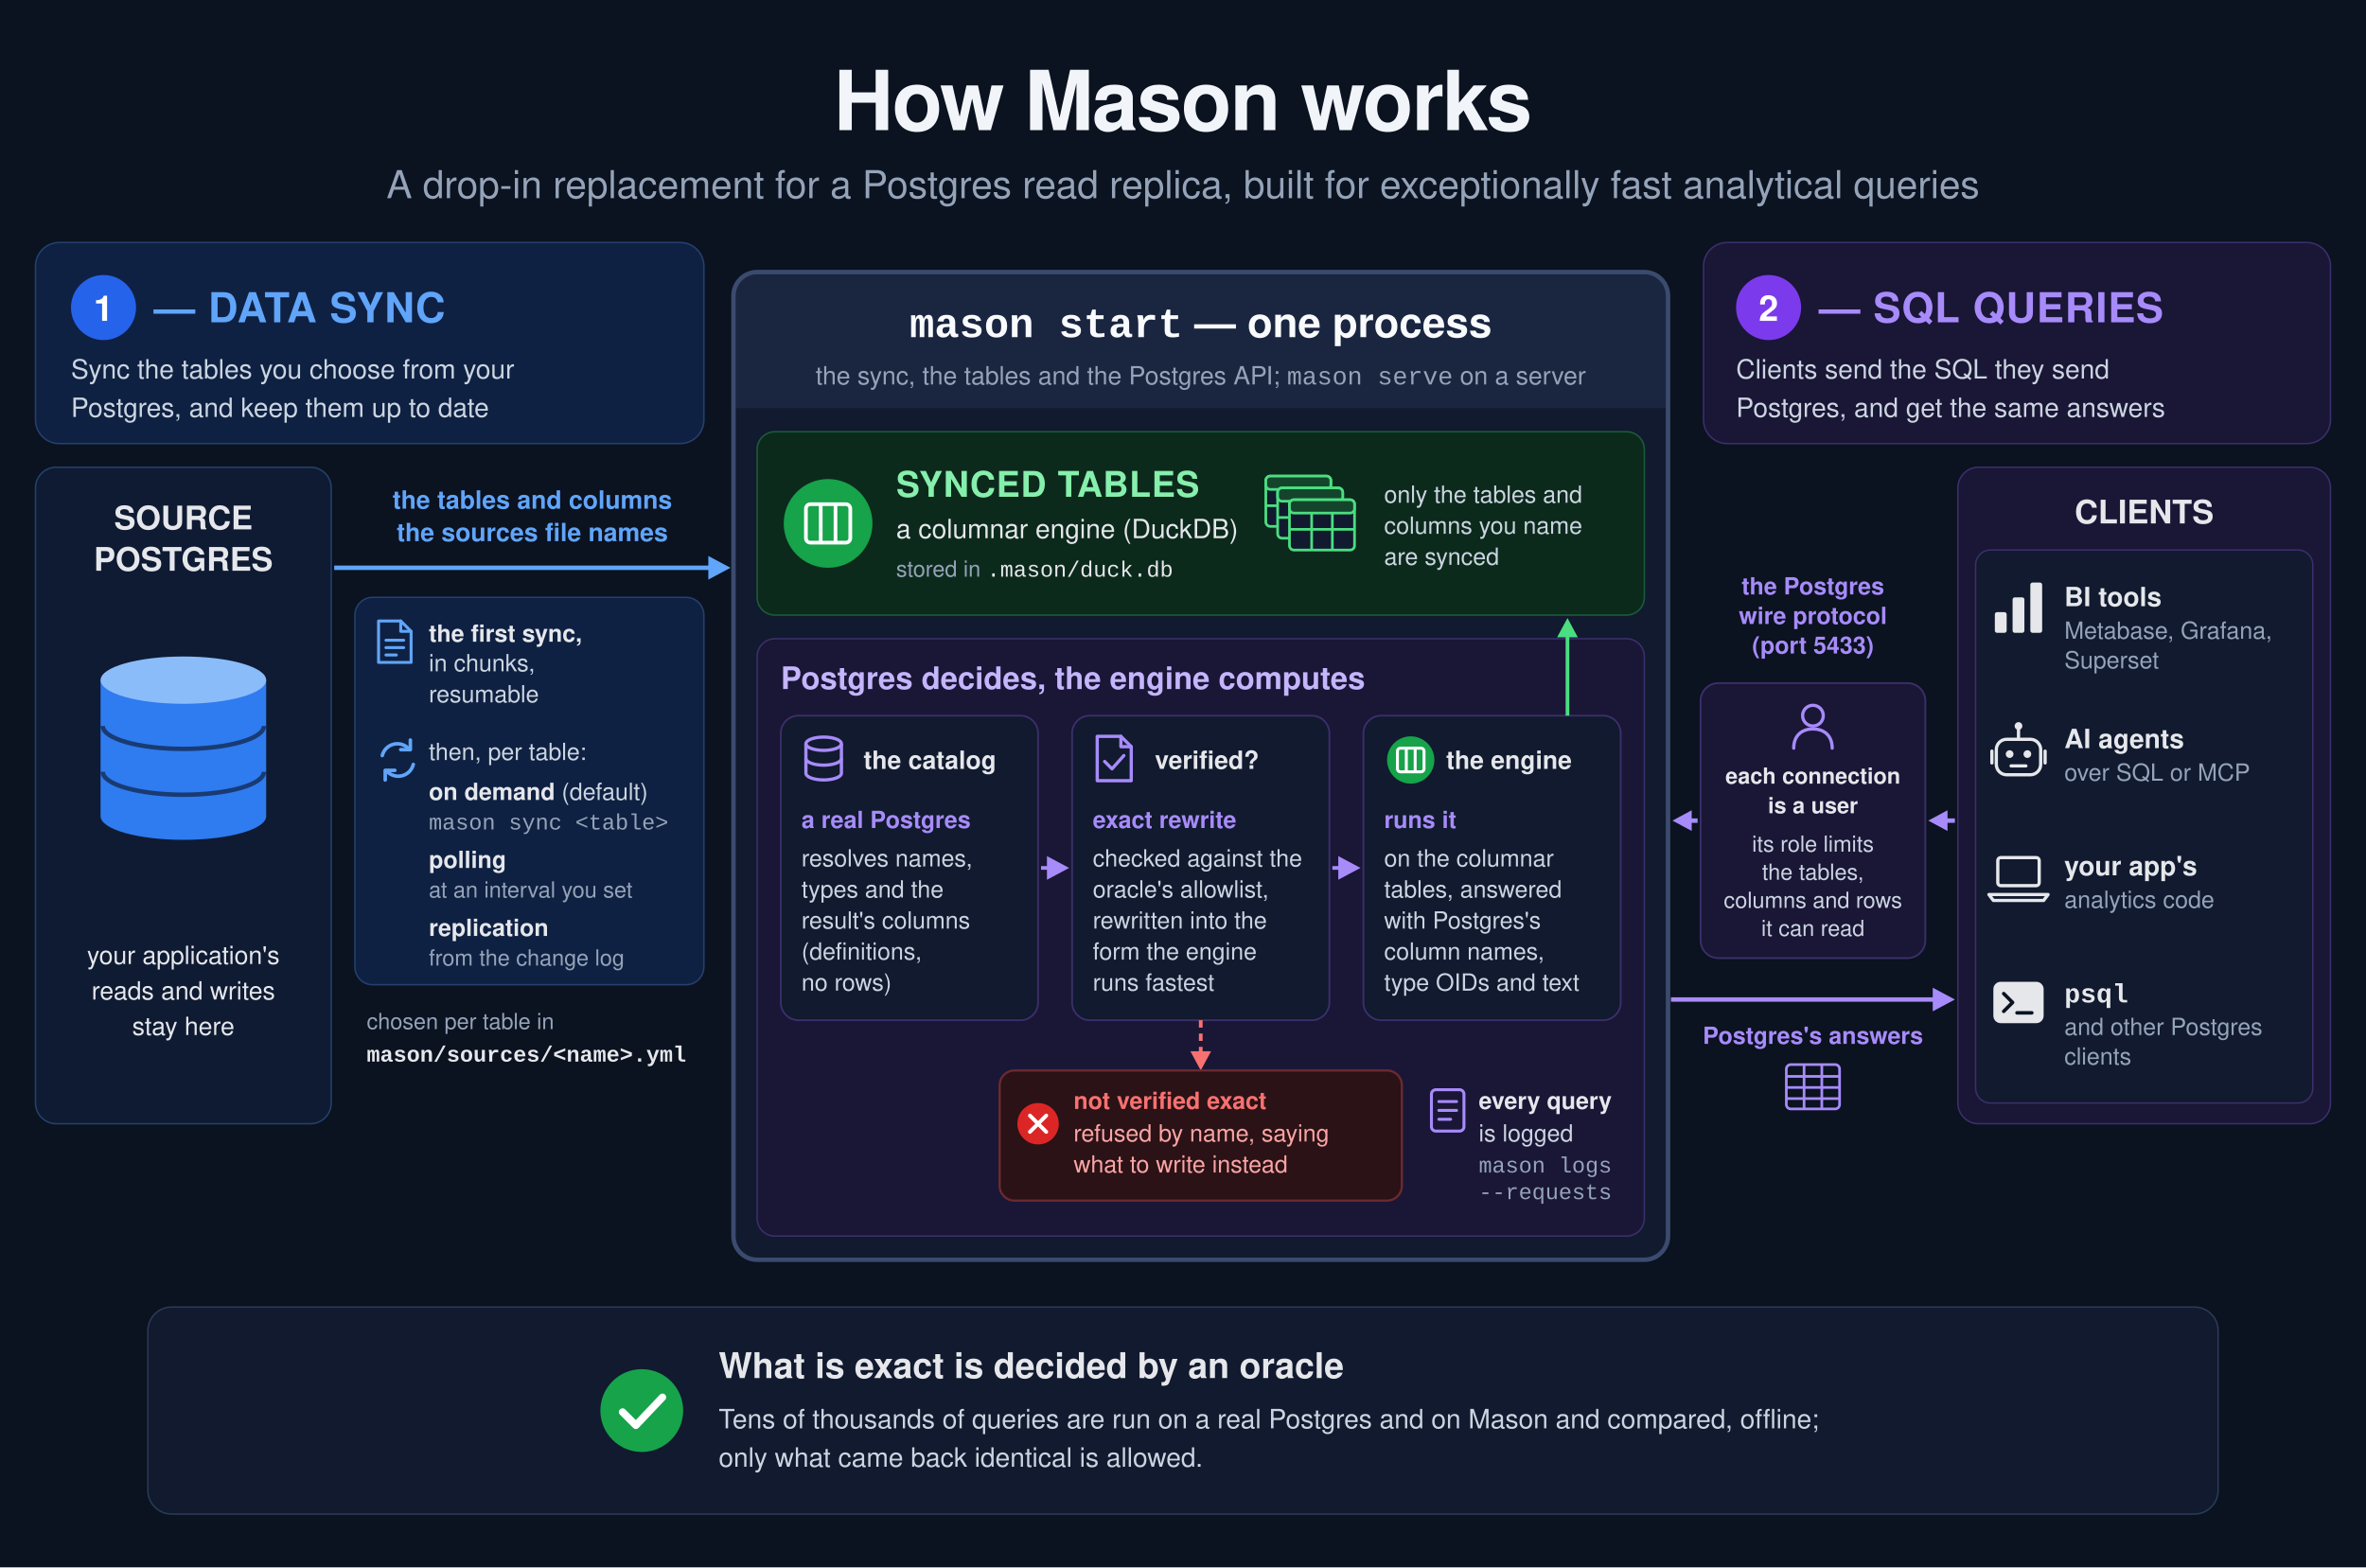
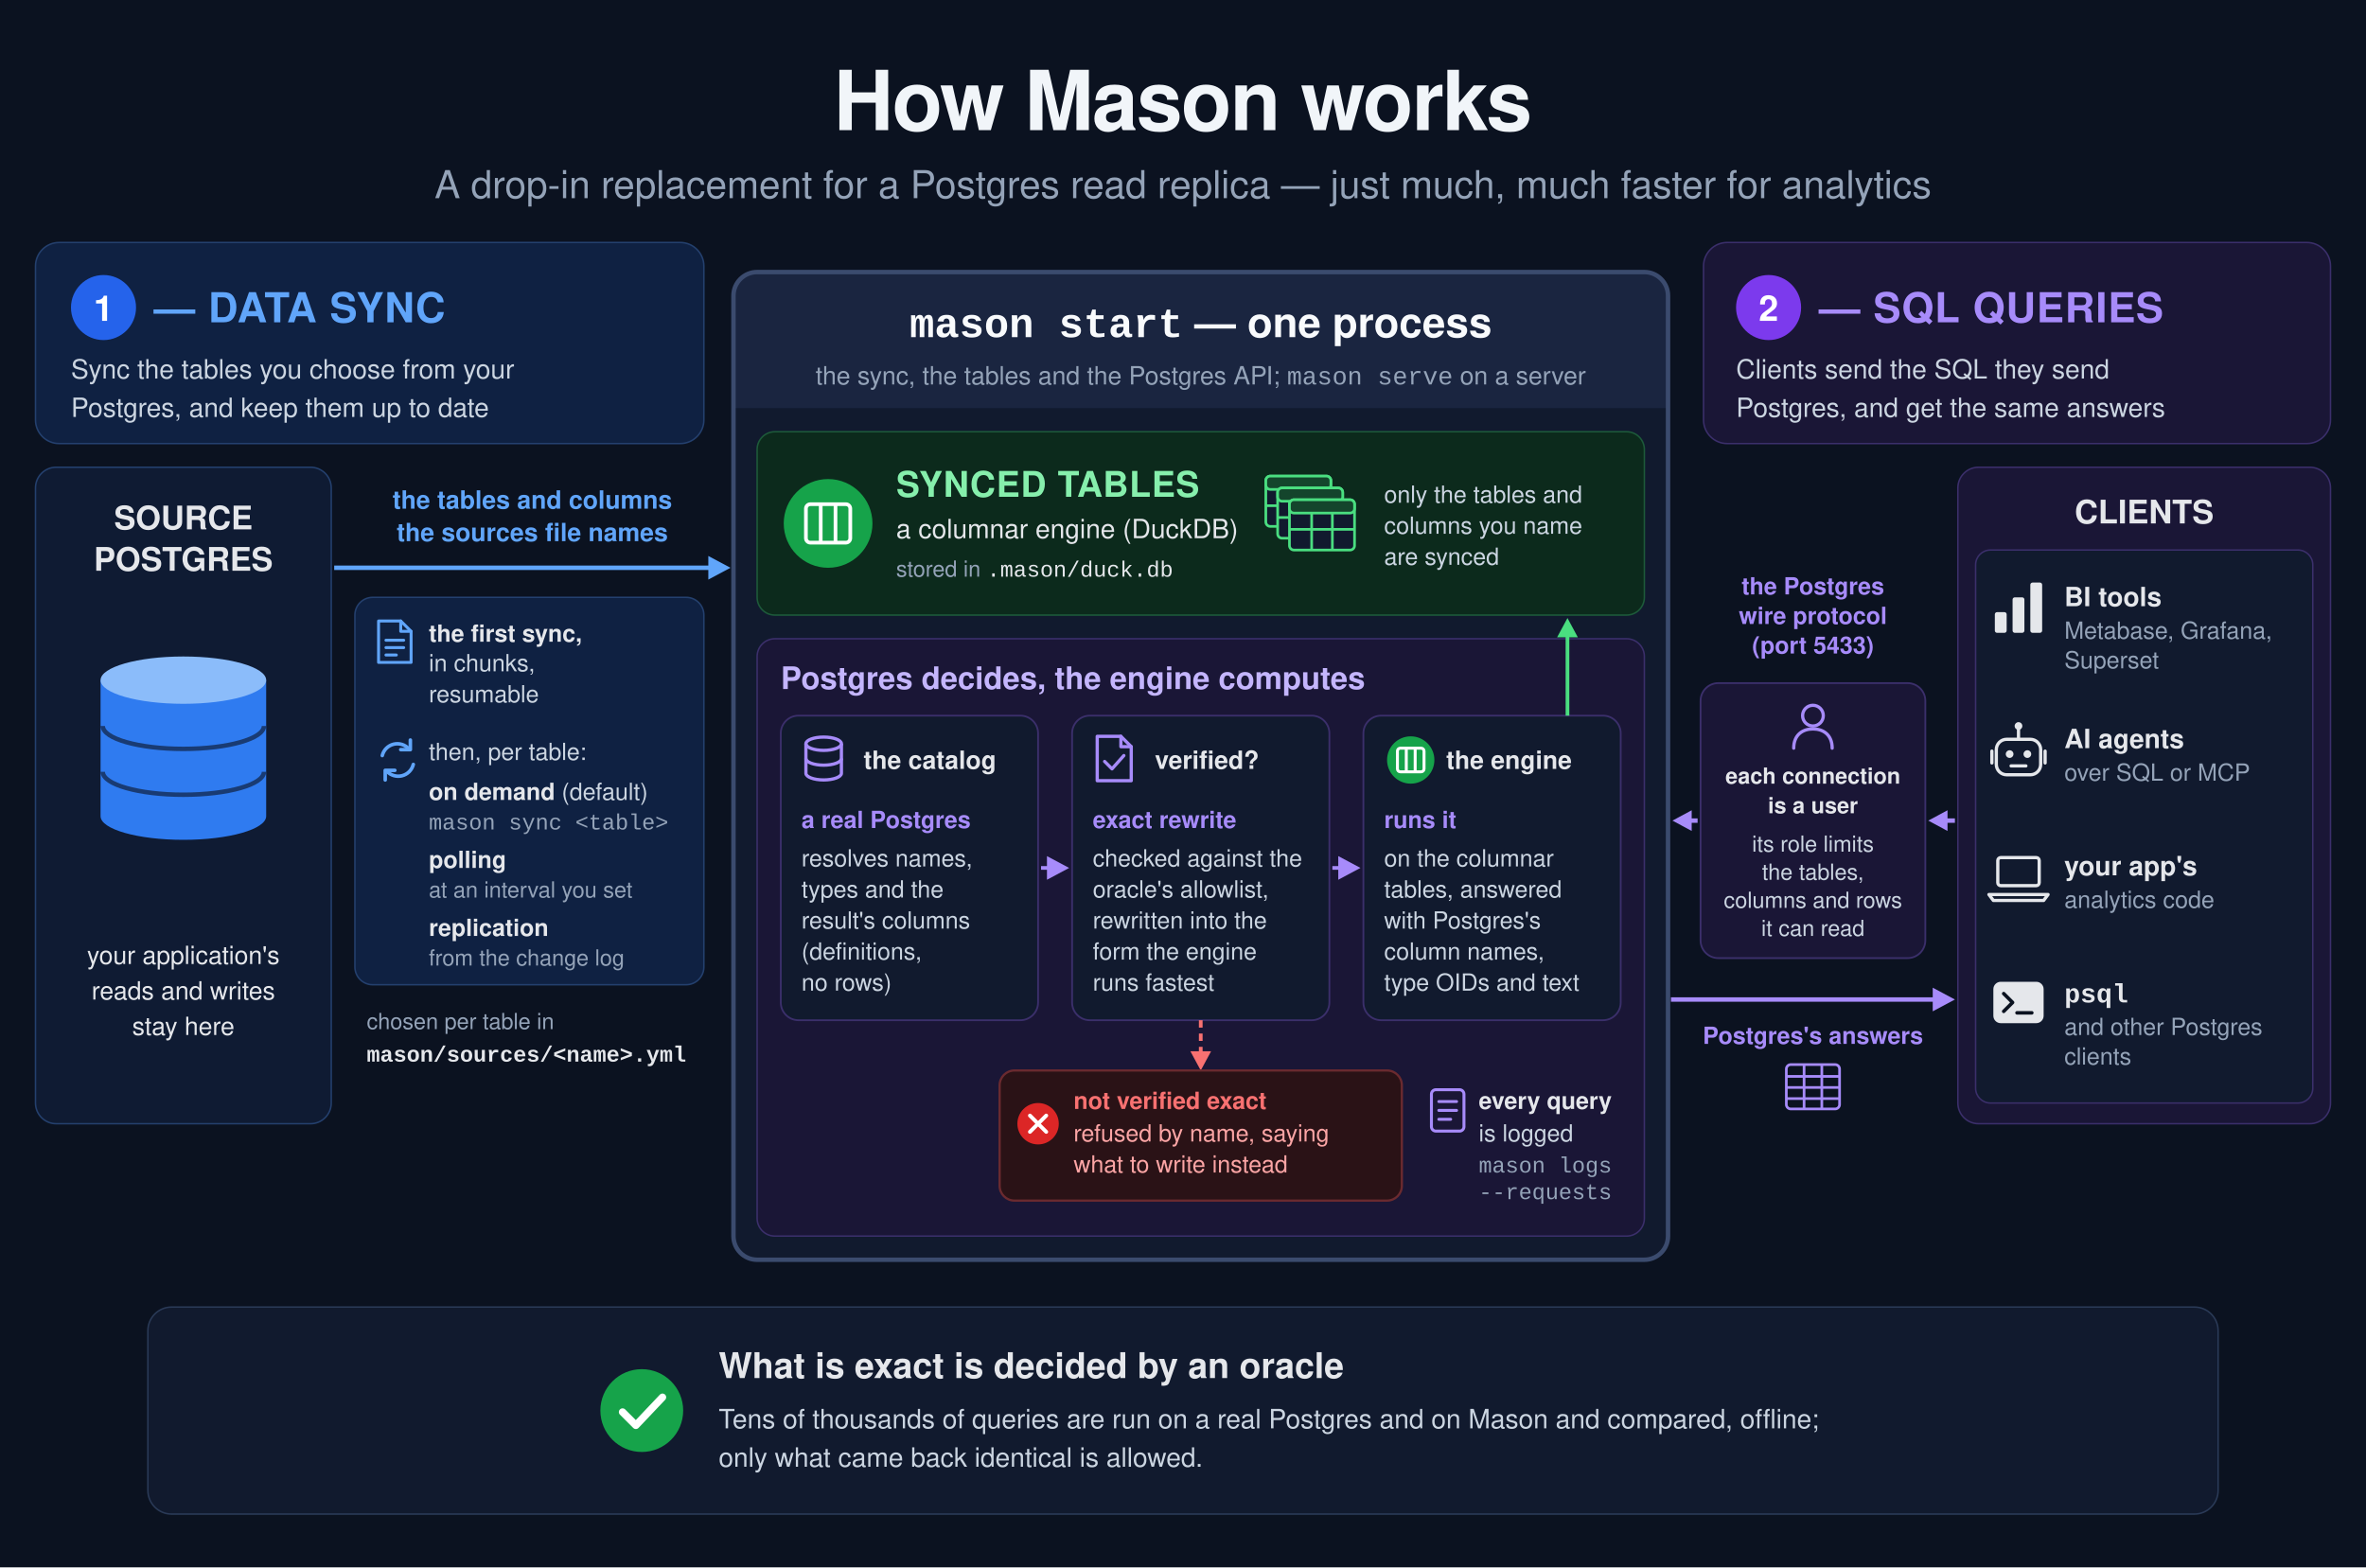
<svg xmlns="http://www.w3.org/2000/svg" version="1.1" width="1600" height="1060" viewBox="0 0 1600 1060" font-family="-apple-system, 'Segoe UI', Helvetica, Arial, sans-serif" role="img" aria-labelledby="title desc">
  <rect x="0" y="0" width="1600" height="1060" rx="0" fill="#0b1220" />
  <text x="800" y="88" font-size="56" fill="#f1f5f9" font-weight="800" text-anchor="middle" letter-spacing="-1">How Mason works</text>
-   <text x="800" y="134" font-size="26" fill="#94a3b8" text-anchor="middle">A drop-in replacement for a Postgres read replica, built for exceptionally fast analytical queries</text>
+   <text x="800" y="134" font-size="26" fill="#94a3b8" text-anchor="middle">A drop-in replacement for a Postgres read replica — just much, much faster for analytics</text>
  <rect x="24" y="164" width="452" height="136" rx="16" fill="#0f2142" stroke="#24406e" stroke-width="1" />
  <circle cx="70" cy="208" r="22" fill="#2563eb" />
  <text x="70" y="217" font-size="24" fill="#ffffff" font-weight="700" text-anchor="middle">1</text>
  <text x="104" y="218" font-size="28" fill="#60a5fa" font-weight="800" letter-spacing="0.5">— DATA SYNC</text>
  <text x="48" y="256" font-size="18" fill="#cbd5e1">Sync the tables you choose from your</text>
  <text x="48" y="282" font-size="18" fill="#cbd5e1">Postgres, and keep them up to date</text>
  <rect x="24" y="316" width="200" height="444" rx="14" fill="#0f1b33" stroke="#24406e" stroke-width="1" />
  <text x="124" y="358" font-size="22" fill="#e5e7eb" font-weight="800" text-anchor="middle">SOURCE</text>
  <text x="124" y="386" font-size="22" fill="#e5e7eb" font-weight="800" text-anchor="middle">POSTGRES</text>
  <path d="M68,460 V552 A56,16 0 0 0 180,552 V460 Z" fill="#2f7bf0" />
  <path d="M69.5,491 A54.5,15.5 0 0 0 178.5,491" fill="none" stroke="#0b1220" stroke-width="3" stroke-opacity="0.6" />
  <path d="M69.5,522 A54.5,15.5 0 0 0 178.5,522" fill="none" stroke="#0b1220" stroke-width="3" stroke-opacity="0.6" />
  <ellipse cx="124" cy="460" rx="56" ry="16" fill="#8bbcfa" />
  <text x="124" y="652" font-size="17" fill="#e5e7eb" text-anchor="middle">your application's</text>
  <text x="124" y="676" font-size="17" fill="#e5e7eb" text-anchor="middle">reads and writes</text>
  <text x="124" y="700" font-size="17" fill="#e5e7eb" text-anchor="middle">stay here</text>
  <text x="360" y="344" font-size="17" fill="#60a5fa" font-weight="700" text-anchor="middle">the tables and columns</text>
  <text x="360" y="366" font-size="17" fill="#60a5fa" font-weight="700" text-anchor="middle">the sources file names</text>
  <line x1="226" y1="384" x2="482" y2="384" stroke="#60a5fa" stroke-width="3" />
  <path d="M494,384 L479,376 L479,392 Z" fill="#60a5fa" />
  <rect x="240" y="404" width="236" height="262" rx="12" fill="#0f2142" stroke="#24406e" stroke-width="1" />
  <g transform="translate(256,420)" fill="none" stroke="#60a5fa" stroke-width="2" stroke-linejoin="round" stroke-linecap="round">
    <path d="M0,0 H15 L22,7 V28 H0 Z" />
    <path d="M15,0 V7 H22" />
    <line x1="5" y1="13" x2="17" y2="13" />
    <line x1="5" y1="18" x2="17" y2="18" />
    <line x1="5" y1="23" x2="12" y2="23" />
  </g>
  <text x="290" y="434" font-size="16" fill="#e5e7eb" font-weight="700">the first sync,</text>
  <text x="290" y="454" font-size="16" fill="#cbd5e1">in chunks,</text>
  <text x="290" y="475" font-size="16" fill="#cbd5e1">resumable</text>
  <g transform="translate(255,500)" fill="none" stroke="#60a5fa" stroke-width="2.4" stroke-linecap="round" stroke-linejoin="round">
    <path d="M3.5,11 A10.5,10.5 0 0 1 21.5,6.5" />
    <path d="M22.5,0.5 V7 H16" />
    <path d="M24.5,17 A10.5,10.5 0 0 1 6.5,21.5" />
    <path d="M5.5,27.5 V21 H12" />
  </g>
  <text x="290" y="514" font-size="16" fill="#cbd5e1">then, per table:</text>
  <text x="290" y="541" font-size="16" fill="#cbd5e1">
    <tspan font-weight="700" fill="#e5e7eb">on demand</tspan> (default)</text>
  <text x="290" y="561" font-size="15" fill="#94a3b8" font-family="ui-monospace, SFMono-Regular, Menlo, Consolas, 'Liberation Mono', monospace">mason sync &lt;table&gt;</text>
  <text x="290" y="587" font-size="16" fill="#e5e7eb" font-weight="700">polling</text>
  <text x="290" y="607" font-size="15" fill="#94a3b8">at an interval you set</text>
  <text x="290" y="633" font-size="16" fill="#e5e7eb" font-weight="700">replication</text>
  <text x="290" y="653" font-size="15" fill="#94a3b8">from the change log</text>
  <text x="248" y="696" font-size="15" fill="#94a3b8">chosen per table in</text>
  <text x="248" y="718" font-size="15" fill="#e5e7eb" font-weight="600" font-family="ui-monospace, SFMono-Regular, Menlo, Consolas, 'Liberation Mono', monospace">mason/sources/&lt;name&gt;.yml</text>
  <rect x="496" y="184" width="632" height="668" rx="16" fill="#111a2e" />
  <path d="M496,276 V200 A16,16 0 0 1 512,184 H1112 A16,16 0 0 1 1128,200 V276 Z" fill="#1a2540" />
  <rect x="496" y="184" width="632" height="668" rx="16" fill="none" stroke="#3b4b6e" stroke-width="3" />
  <text x="812" y="228" font-size="28" fill="#f8fafc" font-weight="800" text-anchor="middle">
    <tspan font-family="ui-monospace, SFMono-Regular, Menlo, Consolas, 'Liberation Mono', monospace" font-weight="700">mason start</tspan> — one process</text>
  <text x="812" y="260" font-size="17" fill="#94a3b8" text-anchor="middle">the sync, the tables and the Postgres API; <tspan font-family="ui-monospace, SFMono-Regular, Menlo, Consolas, 'Liberation Mono', monospace">mason serve</tspan> on a server</text>
  <rect x="512" y="292" width="600" height="124" rx="12" fill="#0c2a1c" stroke="#1d5a3a" stroke-width="1" />
  <circle cx="560" cy="354" r="30" fill="#16a34a" />
  <g fill="none" stroke="#ffffff" stroke-width="2.5" stroke-linejoin="round">
    <rect x="545" y="341" width="30" height="26" rx="3" />
    <line x1="555" y1="341" x2="555" y2="367" />
    <line x1="565" y1="341" x2="565" y2="367" />
  </g>
  <text x="606" y="336" font-size="24" fill="#86efac" font-weight="800" letter-spacing="0.5">SYNCED TABLES</text>
  <text x="606" y="364" font-size="18" fill="#e5e7eb">a columnar engine (DuckDB)</text>
  <text x="606" y="390" font-size="15" fill="#94a3b8">stored in <tspan font-family="ui-monospace, SFMono-Regular, Menlo, Consolas, 'Liberation Mono', monospace" fill="#e5e7eb">.mason/duck.db</tspan>
  </text>
  <g fill="none" stroke="#4ade80" stroke-width="1.8" stroke-linejoin="round">
    <rect x="856" y="322" width="44" height="34" rx="3" fill="#111a2e" />
    <rect x="856" y="322" width="44" height="9" rx="3" fill="#14452c" />
    <line x1="856" y1="342" x2="900" y2="342" />
    <line x1="871" y1="331" x2="871" y2="356" />
    <line x1="885" y1="331" x2="885" y2="356" />
  </g>
  <g fill="none" stroke="#4ade80" stroke-width="1.8" stroke-linejoin="round">
    <rect x="864" y="330" width="44" height="34" rx="3" fill="#111a2e" />
    <rect x="864" y="330" width="44" height="9" rx="3" fill="#14452c" />
    <line x1="864" y1="350" x2="908" y2="350" />
    <line x1="879" y1="339" x2="879" y2="364" />
    <line x1="893" y1="339" x2="893" y2="364" />
  </g>
  <g fill="none" stroke="#4ade80" stroke-width="1.8" stroke-linejoin="round">
    <rect x="872" y="338" width="44" height="34" rx="3" fill="#111a2e" />
    <rect x="872" y="338" width="44" height="9" rx="3" fill="#14452c" />
    <line x1="872" y1="358" x2="916" y2="358" />
    <line x1="887" y1="347" x2="887" y2="372" />
    <line x1="901" y1="347" x2="901" y2="372" />
  </g>
  <text x="936" y="340" font-size="16" fill="#cbd5e1">only the tables and</text>
  <text x="936" y="361" font-size="16" fill="#cbd5e1">columns you name</text>
  <text x="936" y="382" font-size="16" fill="#cbd5e1">are synced</text>
  <rect x="512" y="432" width="600" height="404" rx="12" fill="#1a1636" stroke="#3b2f6b" stroke-width="1" />
  <text x="528" y="466" font-size="21" fill="#c4b5fd" font-weight="800">Postgres decides, the engine computes</text>
  <rect x="528" y="484" width="174" height="206" rx="12" fill="#111a2e" stroke="#3b2f6b" stroke-width="1.2" />
  <rect x="725" y="484" width="174" height="206" rx="12" fill="#111a2e" stroke="#3b2f6b" stroke-width="1.2" />
  <rect x="922" y="484" width="174" height="206" rx="12" fill="#111a2e" stroke="#3b2f6b" stroke-width="1.2" />
  <g transform="translate(544,498)" fill="none" stroke="#a78bfa" stroke-width="2.2">
    <ellipse cx="13" cy="5" rx="12" ry="4.5" />
    <path d="M1,5 V25 A12,4.5 0 0 0 25,25 V5" />
    <path d="M1,15 A12,4.5 0 0 0 25,15" />
  </g>
  <text x="584" y="520" font-size="17" fill="#e5e7eb" font-weight="800">the catalog</text>
  <text x="542" y="560" font-size="16" fill="#a78bfa" font-weight="700">a real Postgres</text>
  <text x="542" y="586" font-size="16" fill="#cbd5e1">resolves names,</text>
  <text x="542" y="607" font-size="16" fill="#cbd5e1">types and the</text>
  <text x="542" y="628" font-size="16" fill="#cbd5e1">result's columns</text>
  <text x="542" y="649" font-size="16" fill="#cbd5e1">(definitions,</text>
  <text x="542" y="670" font-size="16" fill="#cbd5e1">no rows)</text>
  <g transform="translate(742,498)" fill="none" stroke="#a78bfa" stroke-width="2.2" stroke-linejoin="round" stroke-linecap="round">
    <path d="M0,0 H16 L23,7 V30 H0 Z" />
    <path d="M16,0 V7 H23" />
    <path d="M5,17 L10,22 L18,13" />
  </g>
  <text x="781" y="520" font-size="17" fill="#e5e7eb" font-weight="800">verified?</text>
  <text x="739" y="560" font-size="16" fill="#a78bfa" font-weight="700">exact rewrite</text>
  <text x="739" y="586" font-size="16" fill="#cbd5e1">checked against the</text>
  <text x="739" y="607" font-size="16" fill="#cbd5e1">oracle's allowlist,</text>
  <text x="739" y="628" font-size="16" fill="#cbd5e1">rewritten into the</text>
  <text x="739" y="649" font-size="16" fill="#cbd5e1">form the engine</text>
  <text x="739" y="670" font-size="16" fill="#cbd5e1">runs fastest</text>
  <circle cx="954" cy="514" r="16" fill="#16a34a" />
  <g fill="none" stroke="#ffffff" stroke-width="2" stroke-linejoin="round">
    <rect x="945" y="506" width="18" height="16" rx="2" />
    <line x1="951" y1="506" x2="951" y2="522" />
    <line x1="957" y1="506" x2="957" y2="522" />
  </g>
  <text x="978" y="520" font-size="17" fill="#e5e7eb" font-weight="800">the engine</text>
  <text x="936" y="560" font-size="16" fill="#a78bfa" font-weight="700">runs it</text>
  <text x="936" y="586" font-size="16" fill="#cbd5e1">on the columnar</text>
  <text x="936" y="607" font-size="16" fill="#cbd5e1">tables, answered</text>
  <text x="936" y="628" font-size="16" fill="#cbd5e1">with Postgres's</text>
  <text x="936" y="649" font-size="16" fill="#cbd5e1">column names,</text>
  <text x="936" y="670" font-size="16" fill="#cbd5e1">type OIDs and text</text>
  <line x1="704" y1="587" x2="712" y2="587" stroke="#a78bfa" stroke-width="2.5" />
  <path d="M723,587 L708,579 L708,595 Z" fill="#a78bfa" />
  <line x1="901" y1="587" x2="909" y2="587" stroke="#a78bfa" stroke-width="2.5" />
  <path d="M920,587 L905,579 L905,595 Z" fill="#a78bfa" />
  <line x1="1060" y1="484" x2="1060" y2="428" stroke="#4ade80" stroke-width="2.5" />
  <path d="M1060,418 L1053,431 L1067,431 Z" fill="#4ade80" />
  <line x1="812" y1="690" x2="812" y2="714" stroke="#f87171" stroke-width="2.5" stroke-dasharray="5 4" />
  <path d="M812,724 L805,711 L819,711 Z" fill="#f87171" />
  <rect x="676" y="724" width="272" height="88" rx="10" fill="#2a1216" stroke="#6b2a2f" stroke-width="1.5" />
  <circle cx="702" cy="760" r="14" fill="#dc2626" />
  <path d="M696.5,754.5 L707.5,765.5 M707.5,754.5 L696.5,765.5" stroke="#ffffff" stroke-width="2.6" stroke-linecap="round" />
  <text x="726" y="750" font-size="16" fill="#f87171" font-weight="800">not verified exact</text>
  <text x="726" y="772" font-size="16" fill="#fca5a5">refused by name, saying</text>
  <text x="726" y="793" font-size="16" fill="#fca5a5">what to write instead</text>
  <g transform="translate(968,737)" fill="none" stroke="#a78bfa" stroke-width="2" stroke-linejoin="round" stroke-linecap="round">
    <rect x="0" y="0" width="22" height="28" rx="3" />
    <line x1="5" y1="8" x2="17" y2="8" />
    <line x1="5" y1="14" x2="17" y2="14" />
    <line x1="5" y1="20" x2="13" y2="20" />
  </g>
  <text x="1000" y="750" font-size="16" fill="#e5e7eb" font-weight="800">every query</text>
  <text x="1000" y="772" font-size="16" fill="#cbd5e1">is logged</text>
  <text x="1000" y="793" font-size="15" fill="#94a3b8" font-family="ui-monospace, SFMono-Regular, Menlo, Consolas, 'Liberation Mono', monospace">mason logs</text>
  <text x="1000" y="811" font-size="15" fill="#94a3b8" font-family="ui-monospace, SFMono-Regular, Menlo, Consolas, 'Liberation Mono', monospace">--requests</text>
  <rect x="1152" y="164" width="424" height="136" rx="16" fill="#1a1636" stroke="#3b2f6b" stroke-width="1" />
  <circle cx="1196" cy="208" r="22" fill="#7c3aed" />
  <text x="1196" y="217" font-size="24" fill="#ffffff" font-weight="700" text-anchor="middle">2</text>
  <text x="1230" y="218" font-size="28" fill="#a78bfa" font-weight="800" letter-spacing="0.5">— SQL QUERIES</text>
  <text x="1174" y="256" font-size="18" fill="#cbd5e1">Clients send the SQL they send</text>
  <text x="1174" y="282" font-size="18" fill="#cbd5e1">Postgres, and get the same answers</text>
  <text x="1226" y="402" font-size="16" fill="#a78bfa" font-weight="700" text-anchor="middle">the Postgres</text>
  <text x="1226" y="422" font-size="16" fill="#a78bfa" font-weight="700" text-anchor="middle">wire protocol</text>
  <text x="1226" y="442" font-size="16" fill="#a78bfa" font-weight="700" text-anchor="middle">(port 5433)</text>
  <rect x="1150" y="462" width="152" height="186" rx="12" fill="#1a1636" stroke="#3b2f6b" stroke-width="1.2" />
  <g transform="translate(1213,476)" fill="none" stroke="#a78bfa" stroke-width="2.2" stroke-linecap="round" stroke-linejoin="round">
    <circle cx="13" cy="8" r="7" />
    <path d="M0,30 C0,21 6,17 13,17 C20,17 26,21 26,30" />
  </g>
  <text x="1226" y="530" font-size="15" fill="#e5e7eb" font-weight="800" text-anchor="middle">each connection</text>
  <text x="1226" y="550" font-size="15" fill="#e5e7eb" font-weight="800" text-anchor="middle">is a user</text>
  <text x="1226" y="576" font-size="15" fill="#cbd5e1" text-anchor="middle">its role limits</text>
  <text x="1226" y="595" font-size="15" fill="#cbd5e1" text-anchor="middle">the tables,</text>
  <text x="1226" y="614" font-size="15" fill="#cbd5e1" text-anchor="middle">columns and rows</text>
  <text x="1226" y="633" font-size="15" fill="#cbd5e1" text-anchor="middle">it can read</text>
  <line x1="1322" y1="555" x2="1314" y2="555" stroke="#a78bfa" stroke-width="3" />
  <path d="M1304,555 L1317,548 L1317,562 Z" fill="#a78bfa" />
  <line x1="1148" y1="555" x2="1142" y2="555" stroke="#a78bfa" stroke-width="3" />
  <path d="M1131,555 L1144,548 L1144,562 Z" fill="#a78bfa" />
  <line x1="1130" y1="676" x2="1310" y2="676" stroke="#a78bfa" stroke-width="3" />
  <path d="M1322,676 L1307,668 L1307,684 Z" fill="#a78bfa" />
  <text x="1226" y="706" font-size="16" fill="#a78bfa" font-weight="700" text-anchor="middle">Postgres's answers</text>
  <g transform="translate(1208,720)" fill="none" stroke="#a78bfa" stroke-width="1.8" stroke-linejoin="round">
    <rect x="0" y="0" width="36" height="30" rx="3" />
    <line x1="0" y1="8" x2="36" y2="8" />
    <line x1="0" y1="15.5" x2="36" y2="15.5" />
    <line x1="0" y1="23" x2="36" y2="23" />
    <line x1="12" y1="0" x2="12" y2="30" />
    <line x1="24" y1="0" x2="24" y2="30" />
  </g>
  <rect x="1324" y="316" width="252" height="444" rx="14" fill="#1a1636" stroke="#3b2f6b" stroke-width="1" />
  <text x="1450" y="354" font-size="22" fill="#e5e7eb" font-weight="800" text-anchor="middle">CLIENTS</text>
  <rect x="1336" y="372" width="228" height="374" rx="10" fill="#111a2e" stroke="#3b2f6b" stroke-width="1" />
  <g fill="#e5e7eb">
    <rect x="1349" y="414" width="8" height="14" rx="1.5" />
    <rect x="1361" y="404" width="8" height="24" rx="1.5" />
    <rect x="1373" y="394" width="8" height="34" rx="1.5" />
  </g>
  <text x="1396" y="410" font-size="18" fill="#e5e7eb" font-weight="700">BI tools</text>
  <text x="1396" y="432" font-size="16" fill="#94a3b8">Metabase, Grafana,</text>
  <text x="1396" y="452" font-size="16" fill="#94a3b8">Superset</text>
  <g fill="none" stroke="#e5e7eb" stroke-width="2.2" stroke-linecap="round" stroke-linejoin="round">
    <rect x="1350" y="500" width="30" height="24" rx="7" />
    <line x1="1365" y1="500" x2="1365" y2="493" />
    <line x1="1347" y1="508" x2="1347" y2="516" />
    <line x1="1383" y1="508" x2="1383" y2="516" />
    <line x1="1360" y1="518" x2="1370" y2="518" />
  </g>
  <g fill="#e5e7eb">
    <circle cx="1365" cy="491" r="2.6" />
    <circle cx="1359" cy="510" r="2.6" />
    <circle cx="1371" cy="510" r="2.6" />
  </g>
  <text x="1396" y="506" font-size="18" fill="#e5e7eb" font-weight="700">AI agents</text>
  <text x="1396" y="528" font-size="16" fill="#94a3b8">over SQL or MCP</text>
  <g fill="none" stroke="#e5e7eb" stroke-width="2.2" stroke-linejoin="round" stroke-linecap="round">
    <rect x="1351" y="580" width="28" height="19" rx="2" />
    <path d="M1345,605 H1385 L1382,609 H1348 Z" />
  </g>
  <text x="1396" y="592" font-size="18" fill="#e5e7eb" font-weight="700">your app's</text>
  <text x="1396" y="614" font-size="16" fill="#94a3b8">analytics code</text>
  <rect x="1348" y="664" width="34" height="28" rx="5" fill="#e5e7eb" />
  <path d="M1355,672 L1361,678 L1355,684" fill="none" stroke="#0b1220" stroke-width="2.4" stroke-linecap="round" stroke-linejoin="round" />
  <line x1="1364" y1="685" x2="1374" y2="685" stroke="#0b1220" stroke-width="2.4" stroke-linecap="round" />
  <text x="1396" y="678" font-size="18" fill="#e5e7eb" font-weight="700" font-family="ui-monospace, SFMono-Regular, Menlo, Consolas, 'Liberation Mono', monospace">psql</text>
  <text x="1396" y="700" font-size="16" fill="#94a3b8">and other Postgres</text>
  <text x="1396" y="720" font-size="16" fill="#94a3b8">clients</text>
  <rect x="100" y="884" width="1400" height="140" rx="16" fill="#111a2e" stroke="#2a3a57" stroke-width="1" />
  <circle cx="434" cy="954" r="28" fill="#16a34a" />
  <path d="M421,955 L430,964 L448,945" fill="none" stroke="#ffffff" stroke-width="5" stroke-linecap="round" stroke-linejoin="round" />
  <text x="486" y="932" font-size="24" fill="#e5e7eb" font-weight="800">What is exact is decided by an oracle</text>
  <text x="486" y="966" font-size="18" fill="#cbd5e1">Tens of thousands of queries are run on a real Postgres and on Mason and compared, offline;</text>
  <text x="486" y="992" font-size="18" fill="#cbd5e1">only what came back identical is allowed.</text>
</svg>
